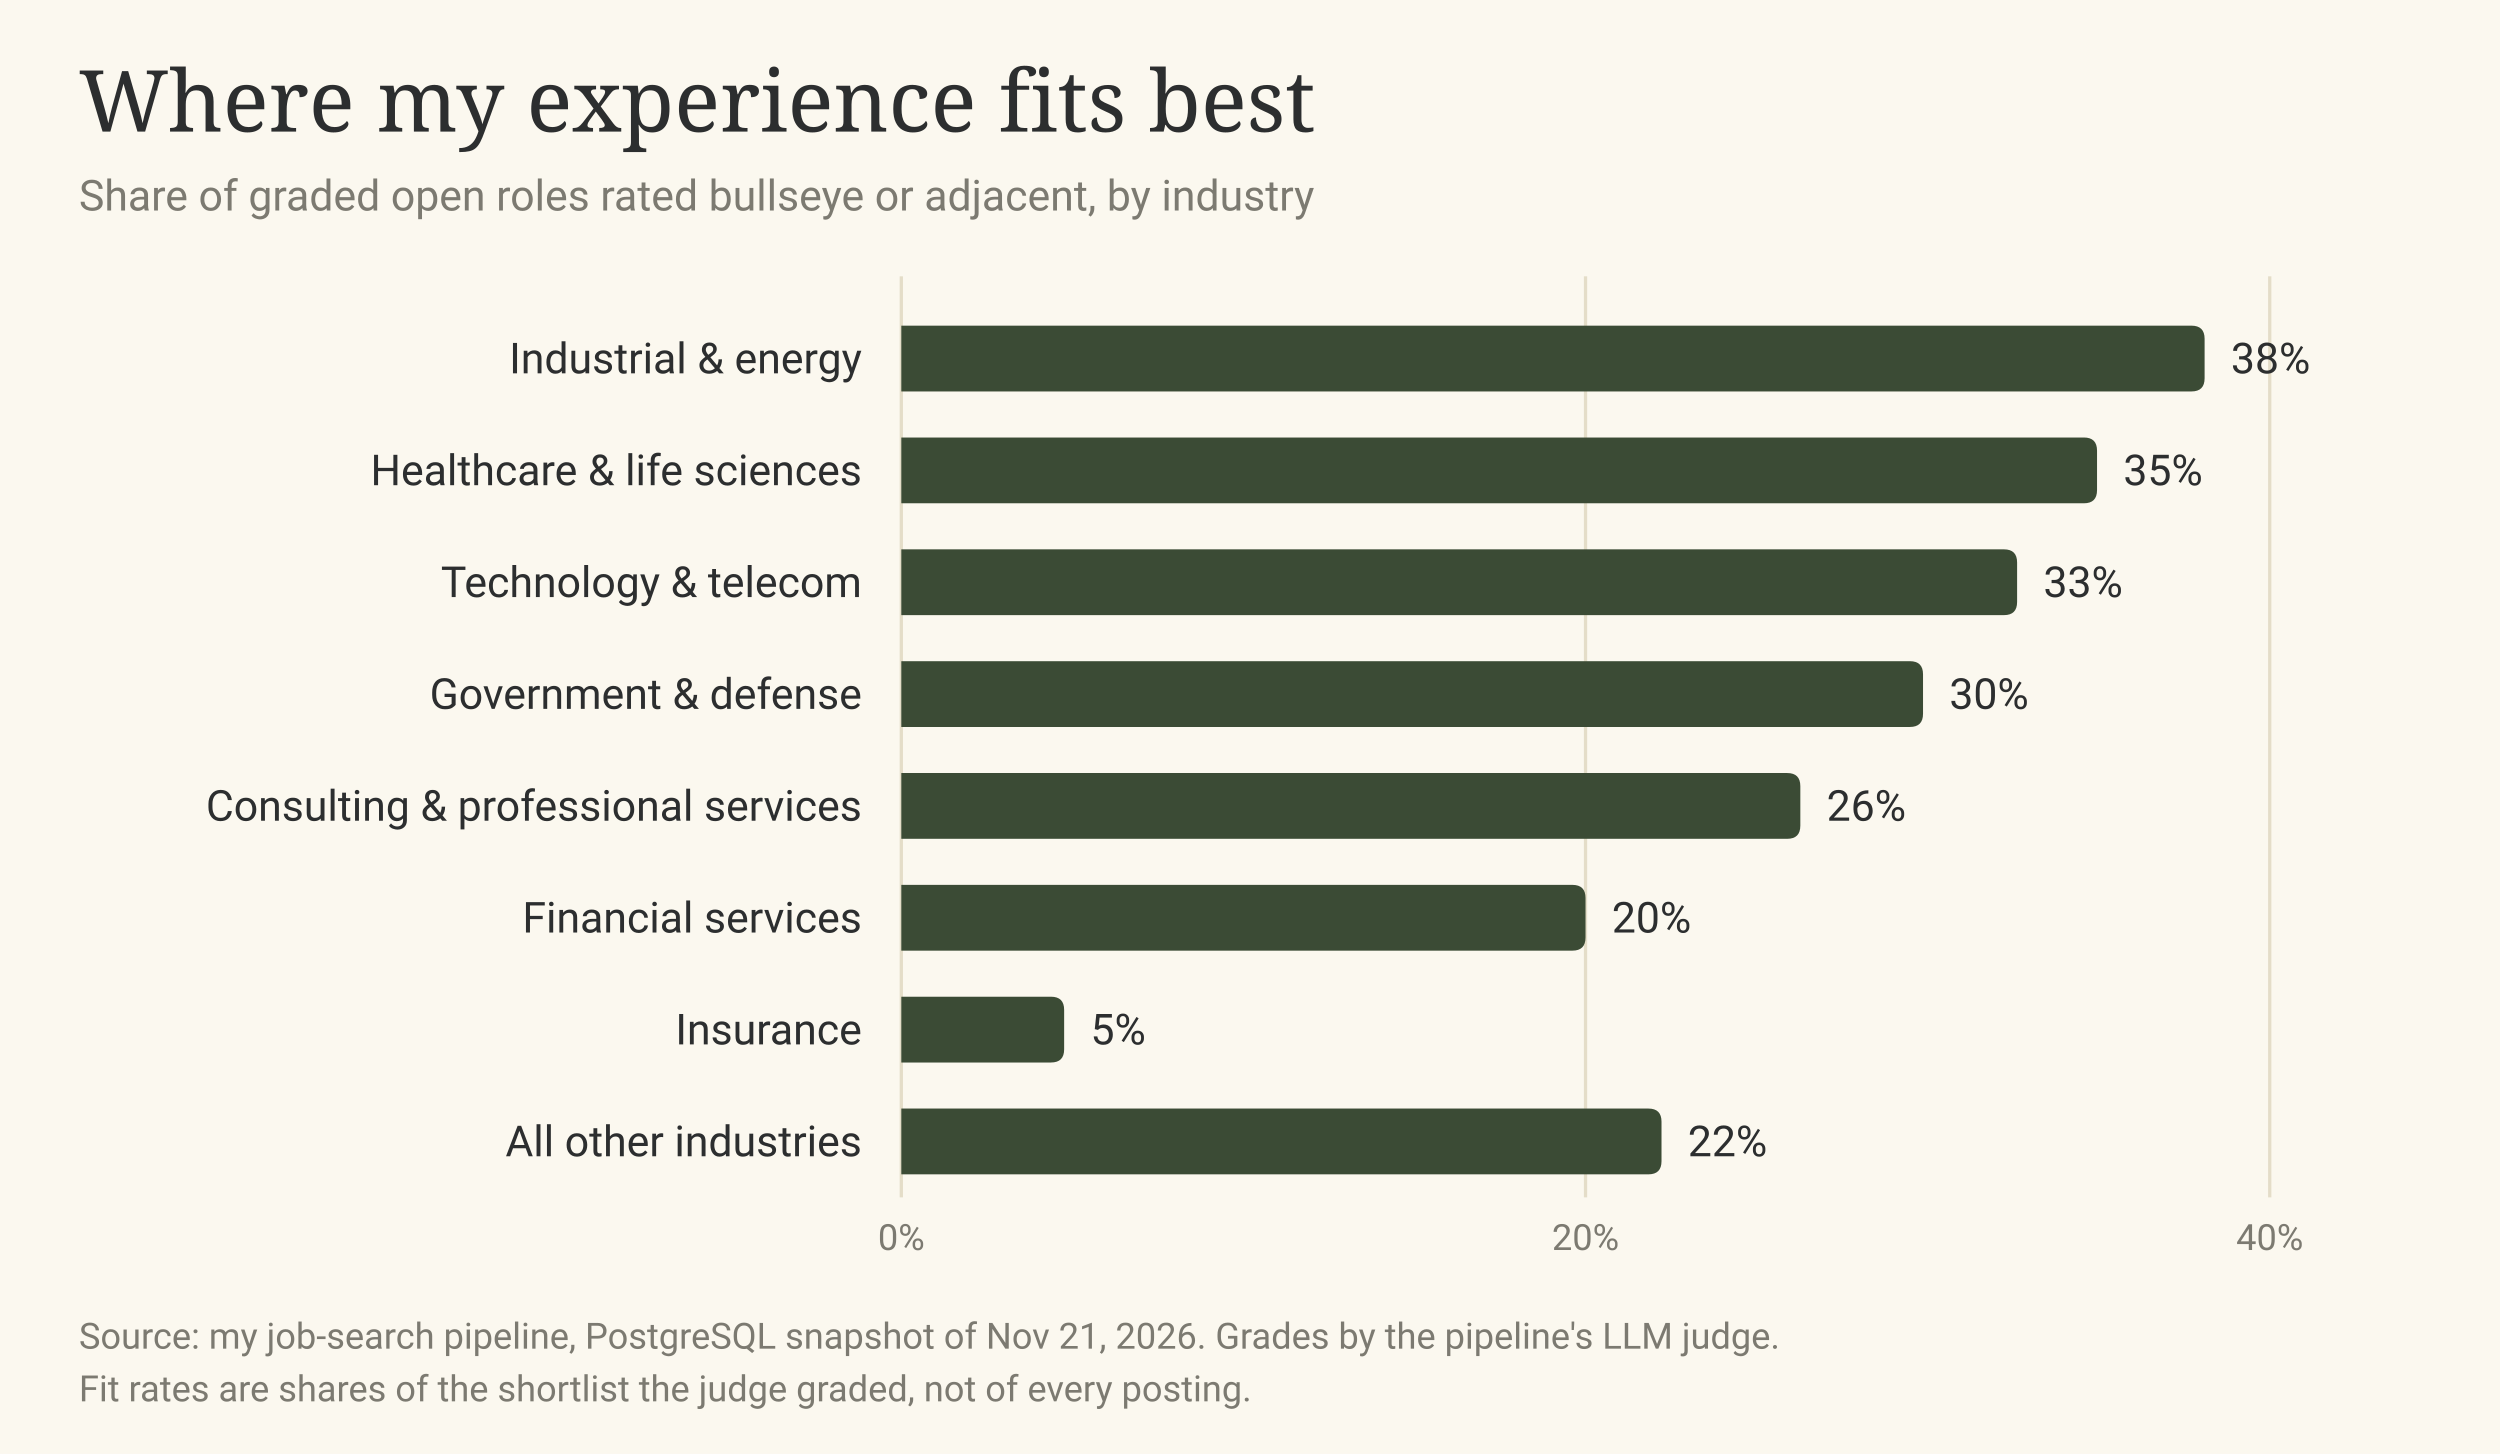
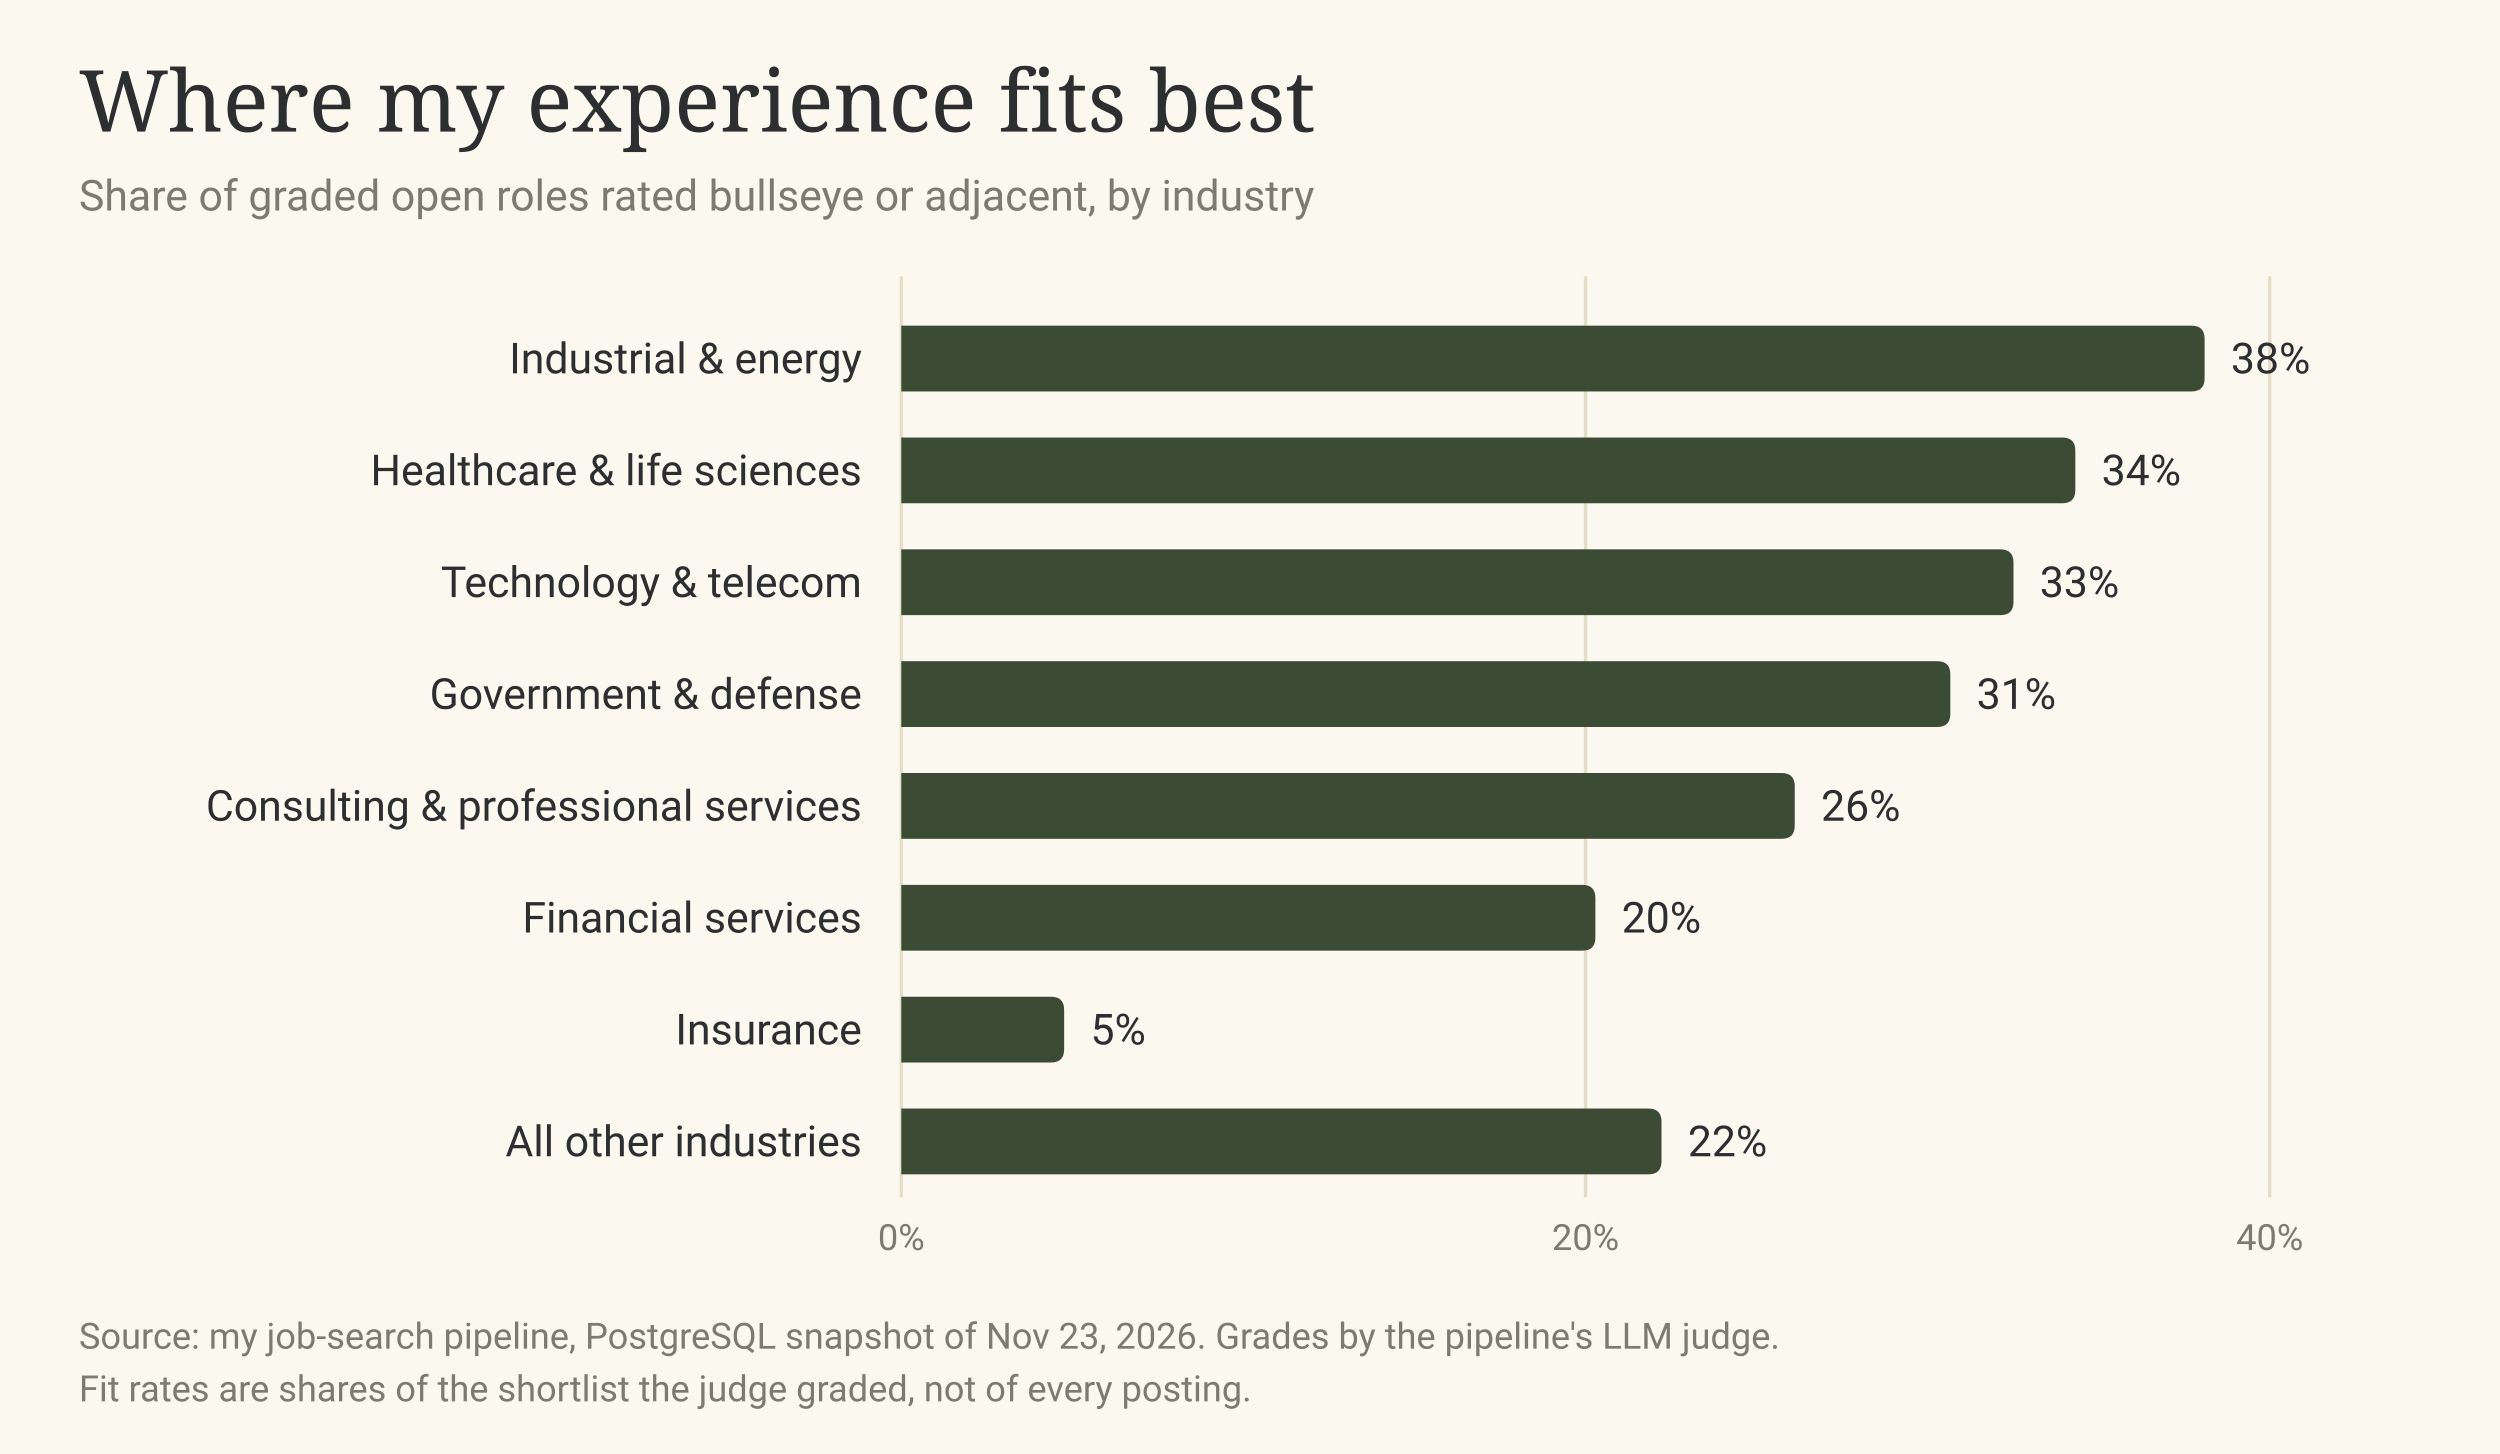
<svg xmlns="http://www.w3.org/2000/svg" viewBox="0 0 760 442" width="760" height="442" role="img" aria-labelledby="t d">
  <rect width="760" height="442" fill="#fbf8ef" />
  <text x="24" y="40" font-family="'Instrument Serif', 'Iowan Old Style', Georgia, serif" font-size="26" fill="#2c2e2f">Where my experience fits best</text>
  <text x="24" y="64" font-family="-apple-system, BlinkMacSystemFont, 'Segoe UI', Roboto, Inter, sans-serif" font-size="13" fill="#7c7a71">Share of graded open roles rated bullseye or adjacent, by industry</text>
  <line x1="274.0" y1="84" x2="274.0" y2="364" stroke="#e4ddc8" stroke-width="1" />
  <text x="274.0" y="380" text-anchor="middle" font-family="-apple-system, BlinkMacSystemFont, 'Segoe UI', Roboto, Inter, sans-serif" font-size="11" fill="#7c7a71">0%</text>
  <line x1="482.0" y1="84" x2="482.0" y2="364" stroke="#e4ddc8" stroke-width="1" />
  <text x="482.0" y="380" text-anchor="middle" font-family="-apple-system, BlinkMacSystemFont, 'Segoe UI', Roboto, Inter, sans-serif" font-size="11" fill="#7c7a71">20%</text>
  <line x1="690.0" y1="84" x2="690.0" y2="364" stroke="#e4ddc8" stroke-width="1" />
  <text x="690.0" y="380" text-anchor="middle" font-family="-apple-system, BlinkMacSystemFont, 'Segoe UI', Roboto, Inter, sans-serif" font-size="11" fill="#7c7a71">40%</text>
  <g>
    <text x="262" y="113.5" text-anchor="end" font-family="-apple-system, BlinkMacSystemFont, 'Segoe UI', Roboto, Inter, sans-serif" font-size="13" fill="#2c2e2f">Industrial &amp; energy</text>
    <path d="M274.0,99.0H666.2Q670.2,99.0 670.2,103.0V115.0Q670.2,119.0 666.2,119.0H274.0Z" fill="#3b4b35" />
    <text x="678.2" y="113.5" font-family="-apple-system, BlinkMacSystemFont, 'Segoe UI', Roboto, Inter, sans-serif" font-size="13" fill="#2c2e2f">38%</text>
  </g>
  <g>
    <text x="262" y="147.5" text-anchor="end" font-family="-apple-system, BlinkMacSystemFont, 'Segoe UI', Roboto, Inter, sans-serif" font-size="13" fill="#2c2e2f">Healthcare &amp; life sciences</text>
-     <path d="M274.0,133.0H633.5Q637.5,133.0 637.5,137.0V149.0Q637.5,153.0 633.5,153.0H274.0Z" fill="#3b4b35" />
-     <text x="645.5" y="147.5" font-family="-apple-system, BlinkMacSystemFont, 'Segoe UI', Roboto, Inter, sans-serif" font-size="13" fill="#2c2e2f">35%</text>
+     <path d="M274.0,133.0H626.9Q630.9,133.0 630.9,137.0V149.0Q630.9,153.0 626.9,153.0H274.0Z" fill="#3b4b35" />
+     <text x="638.9" y="147.5" font-family="-apple-system, BlinkMacSystemFont, 'Segoe UI', Roboto, Inter, sans-serif" font-size="13" fill="#2c2e2f">34%</text>
  </g>
  <g>
    <text x="262" y="181.5" text-anchor="end" font-family="-apple-system, BlinkMacSystemFont, 'Segoe UI', Roboto, Inter, sans-serif" font-size="13" fill="#2c2e2f">Technology &amp; telecom</text>
-     <path d="M274.0,167.0H609.2Q613.2,167.0 613.2,171.0V183.0Q613.2,187.0 609.2,187.0H274.0Z" fill="#3b4b35" />
-     <text x="621.2" y="181.5" font-family="-apple-system, BlinkMacSystemFont, 'Segoe UI', Roboto, Inter, sans-serif" font-size="13" fill="#2c2e2f">33%</text>
+     <path d="M274.0,167.0H608.1Q612.1,167.0 612.1,171.0V183.0Q612.1,187.0 608.1,187.0H274.0Z" fill="#3b4b35" />
+     <text x="620.1" y="181.5" font-family="-apple-system, BlinkMacSystemFont, 'Segoe UI', Roboto, Inter, sans-serif" font-size="13" fill="#2c2e2f">33%</text>
  </g>
  <g>
    <text x="262" y="215.5" text-anchor="end" font-family="-apple-system, BlinkMacSystemFont, 'Segoe UI', Roboto, Inter, sans-serif" font-size="13" fill="#2c2e2f">Government &amp; defense</text>
-     <path d="M274.0,201.0H580.6Q584.6,201.0 584.6,205.0V217.0Q584.6,221.0 580.6,221.0H274.0Z" fill="#3b4b35" />
-     <text x="592.6" y="215.5" font-family="-apple-system, BlinkMacSystemFont, 'Segoe UI', Roboto, Inter, sans-serif" font-size="13" fill="#2c2e2f">30%</text>
+     <path d="M274.0,201.0H588.9Q592.9,201.0 592.9,205.0V217.0Q592.9,221.0 588.9,221.0H274.0Z" fill="#3b4b35" />
+     <text x="600.9" y="215.5" font-family="-apple-system, BlinkMacSystemFont, 'Segoe UI', Roboto, Inter, sans-serif" font-size="13" fill="#2c2e2f">31%</text>
  </g>
  <g>
    <text x="262" y="249.5" text-anchor="end" font-family="-apple-system, BlinkMacSystemFont, 'Segoe UI', Roboto, Inter, sans-serif" font-size="13" fill="#2c2e2f">Consulting &amp; professional services</text>
-     <path d="M274.0,235.0H543.3Q547.3,235.0 547.3,239.0V251.0Q547.3,255.0 543.3,255.0H274.0Z" fill="#3b4b35" />
-     <text x="555.3" y="249.5" font-family="-apple-system, BlinkMacSystemFont, 'Segoe UI', Roboto, Inter, sans-serif" font-size="13" fill="#2c2e2f">26%</text>
+     <path d="M274.0,235.0H541.6Q545.6,235.0 545.6,239.0V251.0Q545.6,255.0 541.6,255.0H274.0Z" fill="#3b4b35" />
+     <text x="553.6" y="249.5" font-family="-apple-system, BlinkMacSystemFont, 'Segoe UI', Roboto, Inter, sans-serif" font-size="13" fill="#2c2e2f">26%</text>
  </g>
  <g>
    <text x="262" y="283.5" text-anchor="end" font-family="-apple-system, BlinkMacSystemFont, 'Segoe UI', Roboto, Inter, sans-serif" font-size="13" fill="#2c2e2f">Financial services</text>
-     <path d="M274.0,269.0H478.0Q482.0,269.0 482.0,273.0V285.0Q482.0,289.0 478.0,289.0H274.0Z" fill="#3b4b35" />
-     <text x="490.0" y="283.5" font-family="-apple-system, BlinkMacSystemFont, 'Segoe UI', Roboto, Inter, sans-serif" font-size="13" fill="#2c2e2f">20%</text>
+     <path d="M274.0,269.0H481.0Q485.0,269.0 485.0,273.0V285.0Q485.0,289.0 481.0,289.0H274.0Z" fill="#3b4b35" />
+     <text x="493.0" y="283.5" font-family="-apple-system, BlinkMacSystemFont, 'Segoe UI', Roboto, Inter, sans-serif" font-size="13" fill="#2c2e2f">20%</text>
  </g>
  <g>
    <text x="262" y="317.5" text-anchor="end" font-family="-apple-system, BlinkMacSystemFont, 'Segoe UI', Roboto, Inter, sans-serif" font-size="13" fill="#2c2e2f">Insurance</text>
    <path d="M274.0,303.0H319.5Q323.5,303.0 323.5,307.0V319.0Q323.5,323.0 319.5,323.0H274.0Z" fill="#3b4b35" />
    <text x="331.5" y="317.5" font-family="-apple-system, BlinkMacSystemFont, 'Segoe UI', Roboto, Inter, sans-serif" font-size="13" fill="#2c2e2f">5%</text>
  </g>
  <g>
    <text x="262" y="351.5" text-anchor="end" font-family="-apple-system, BlinkMacSystemFont, 'Segoe UI', Roboto, Inter, sans-serif" font-size="13" fill="#2c2e2f">All other industries</text>
    <path d="M274.0,337.0H501.1Q505.1,337.0 505.1,341.0V353.0Q505.1,357.0 501.1,357.0H274.0Z" fill="#3b4b35" />
    <text x="513.1" y="351.5" font-family="-apple-system, BlinkMacSystemFont, 'Segoe UI', Roboto, Inter, sans-serif" font-size="13" fill="#2c2e2f">22%</text>
  </g>
-   <text x="24" y="410" font-family="-apple-system, BlinkMacSystemFont, 'Segoe UI', Roboto, Inter, sans-serif" font-size="11" fill="#7c7a71">Source: my job-search pipeline, PostgreSQL snapshot of Nov 21, 2026. Grades by the pipeline's LLM judge.</text>
+   <text x="24" y="410" font-family="-apple-system, BlinkMacSystemFont, 'Segoe UI', Roboto, Inter, sans-serif" font-size="11" fill="#7c7a71">Source: my job-search pipeline, PostgreSQL snapshot of Nov 23, 2026. Grades by the pipeline's LLM judge.</text>
  <text x="24" y="426" font-family="-apple-system, BlinkMacSystemFont, 'Segoe UI', Roboto, Inter, sans-serif" font-size="11" fill="#7c7a71">Fit rates are shares of the shortlist the judge graded, not of every posting.</text>
</svg>
